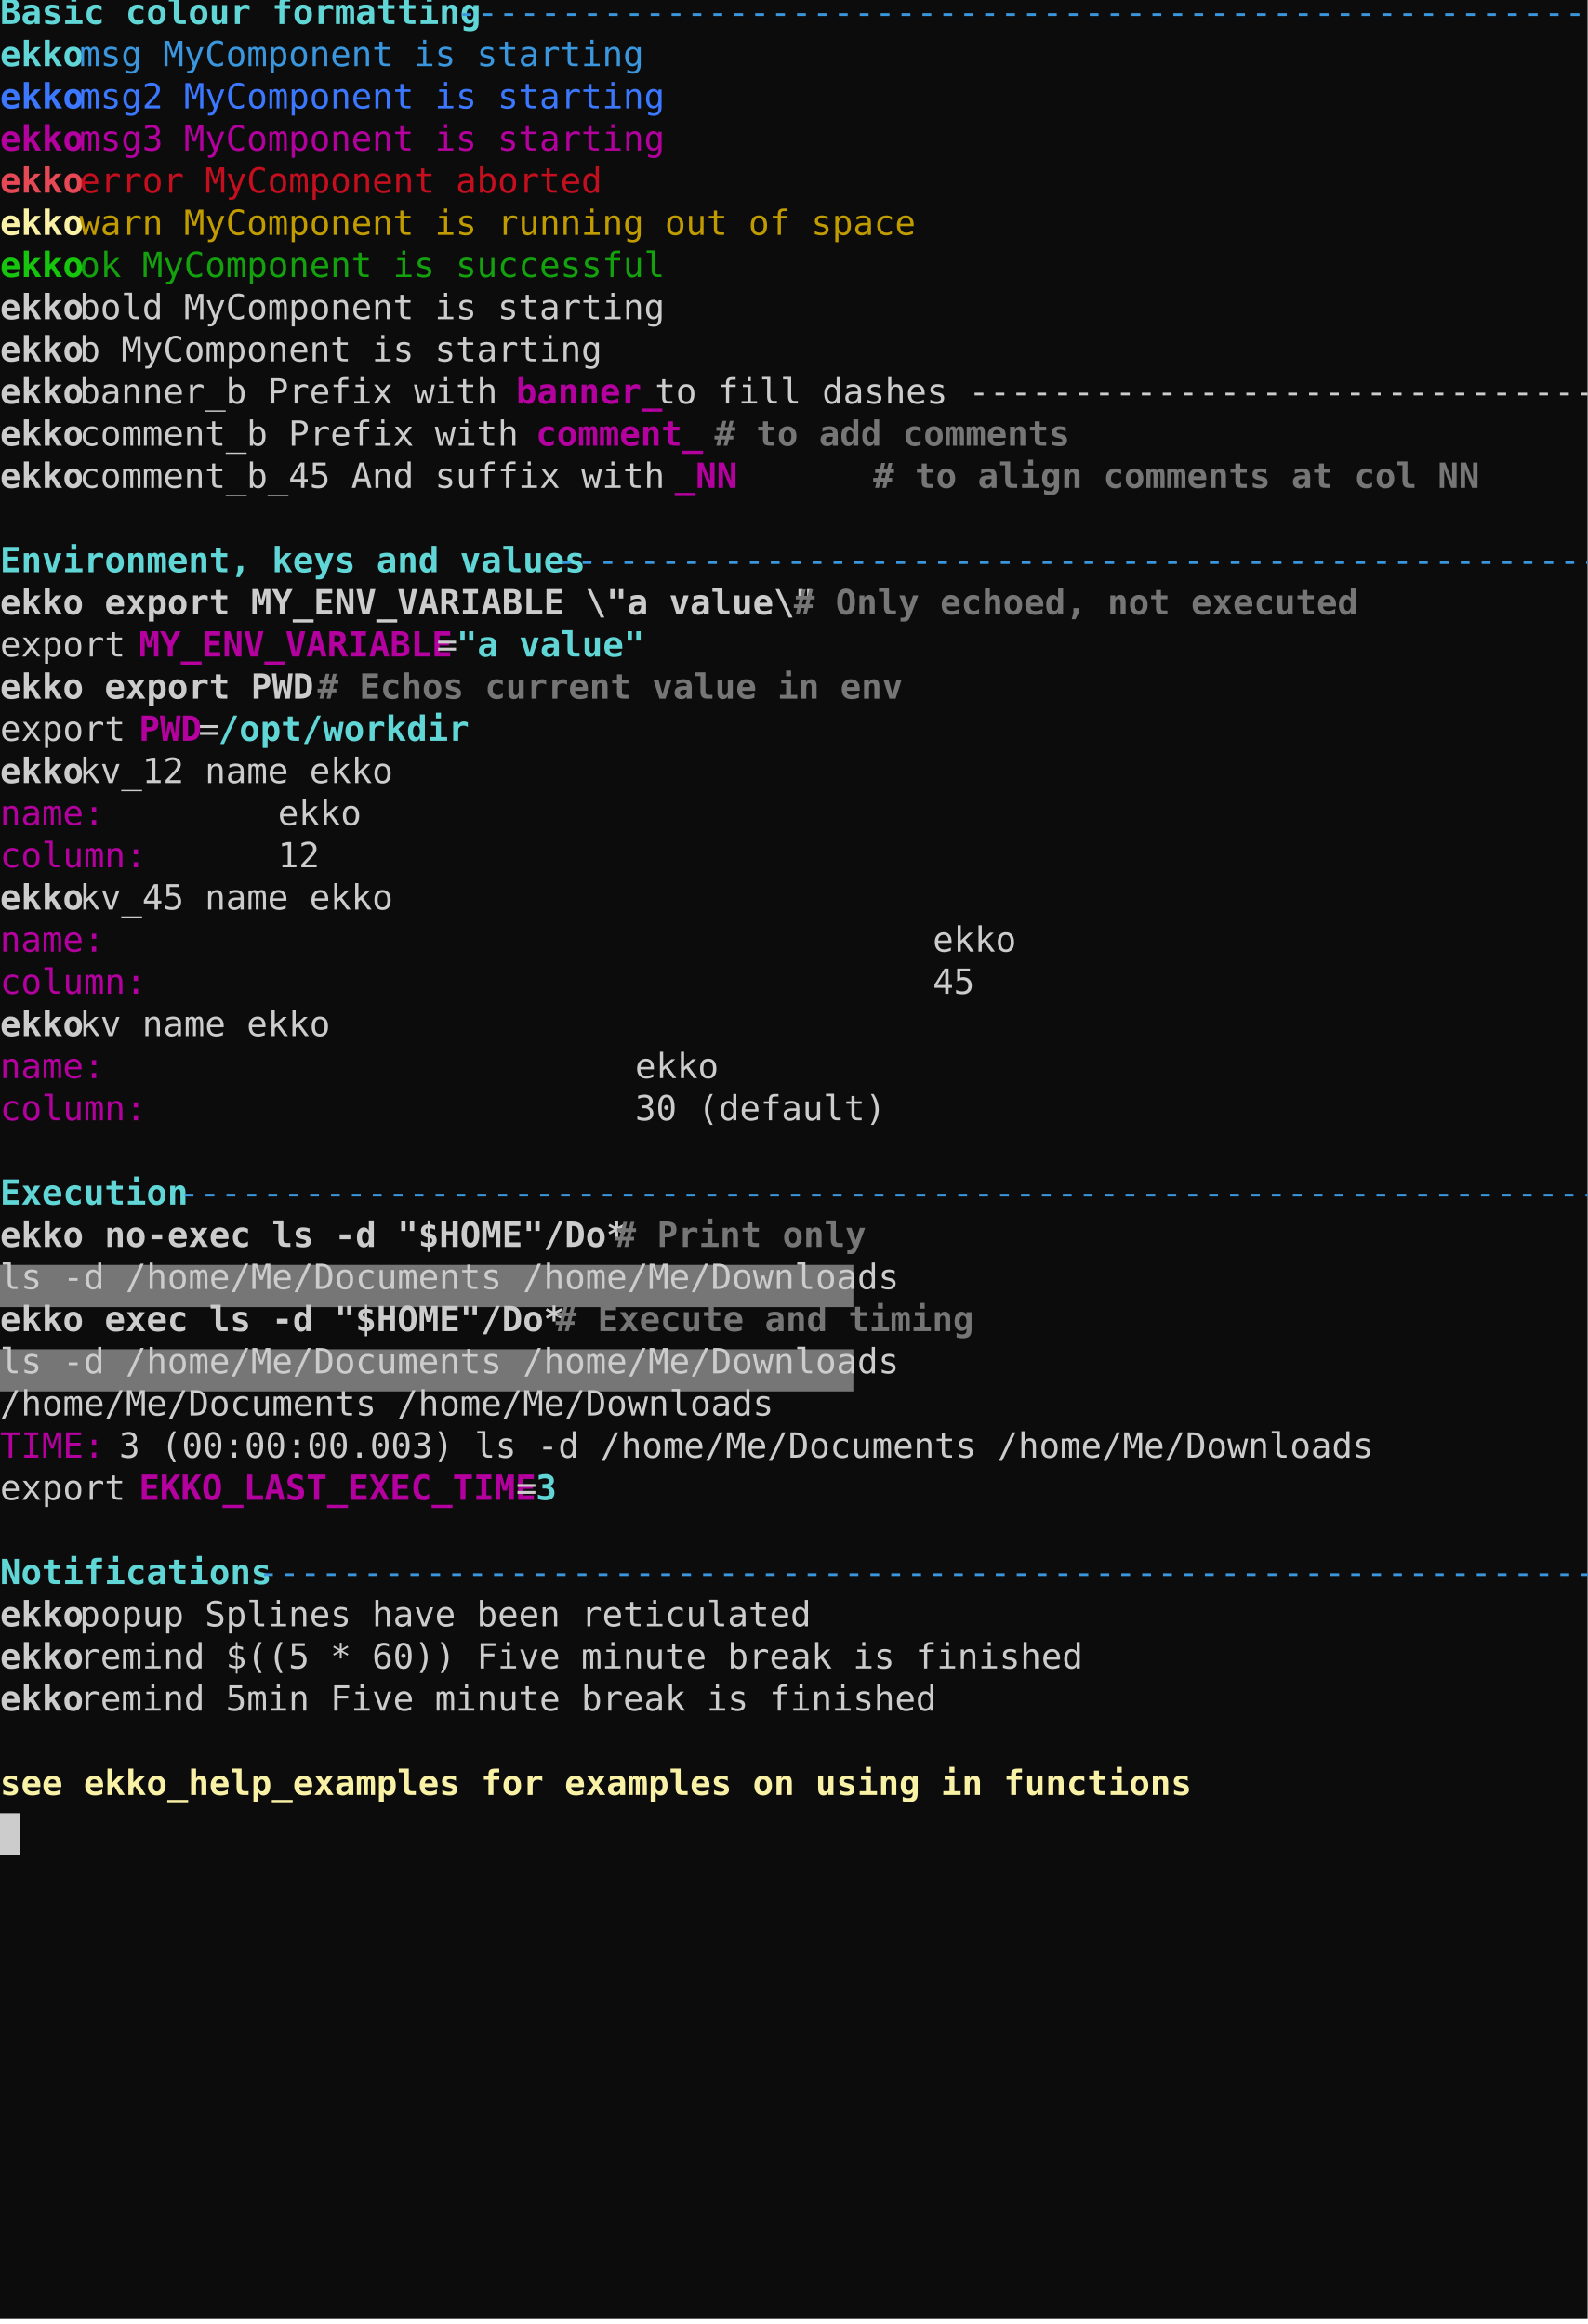
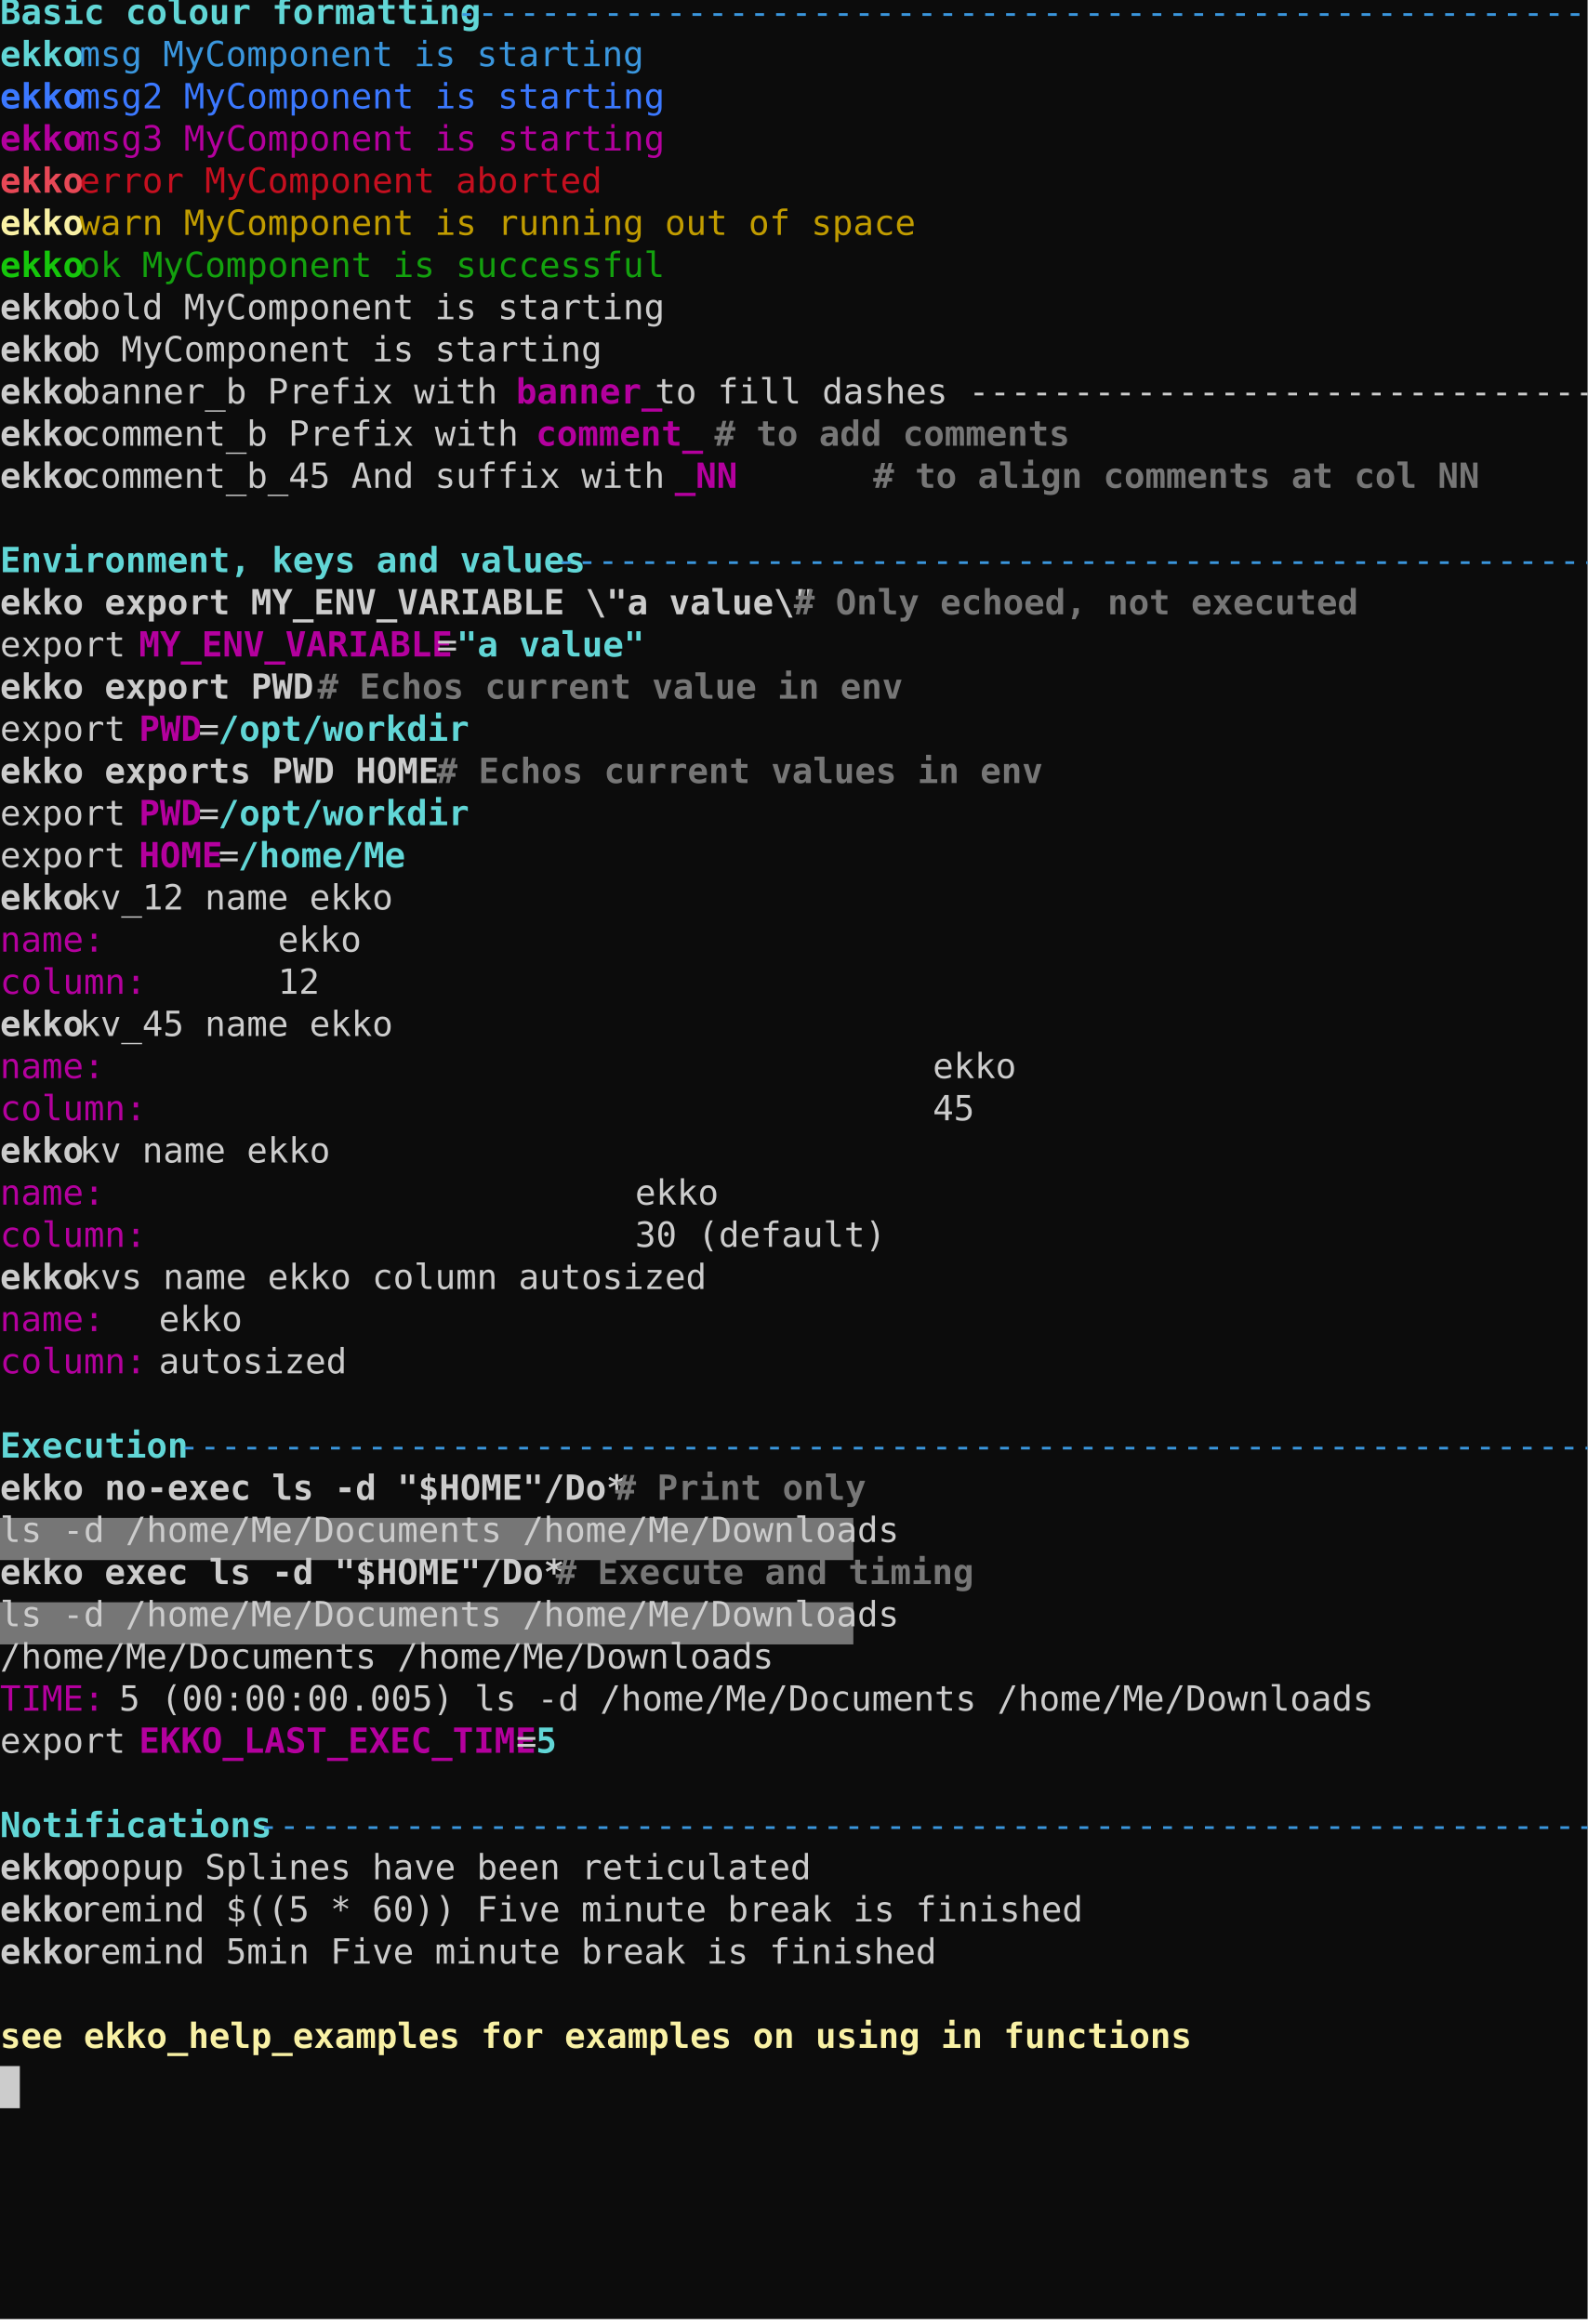
- <svg xmlns="http://www.w3.org/2000/svg" xmlns:xlink="http://www.w3.org/1999/xlink" id="terminal" baseProfile="full" viewBox="0 0 640 937" width="640" version="1.1">
+ <svg xmlns="http://www.w3.org/2000/svg" xmlns:xlink="http://www.w3.org/1999/xlink" id="terminal" width="640" baseProfile="full" viewBox="0 0 640 937">
  <defs>
-     <style type="text/css" id="generated-style">text{dominant-baseline:text-before-edge;white-space:pre}.foreground{fill:#ccc}.background{fill:#0c0c0c}.color6{fill:#3a96dd}.color7{fill:#ccc}.color8{fill:#767676}.color11{fill:#f9f1a5}.color12{fill:#3b78ff}.color13{fill:#b4009e}.color14{fill:#61d6d6}</style>
+     <style id="generated-style" type="text/css">text{dominant-baseline:text-before-edge;white-space:pre}.foreground{fill:#ccc}.background{fill:#0c0c0c}.color6{fill:#3a96dd}.color8{fill:#767676}.color11{fill:#f9f1a5}.color12{fill:#3b78ff}.color13{fill:#b4009e}.color14{fill:#61d6d6}</style>
  </defs>
-   <svg width="640" height="935" viewBox="0 0 640 935" preserveAspectRatio="xMidYMin slice" style="font-family:'DejaVu Sans Mono',monospace;font-style:normal;font-size:14px">
-     <rect class="background" height="100%" width="100%" />
+   <svg width="640" height="935" preserveAspectRatio="xMidYMin slice" style="font-family:&quot;DejaVu Sans Mono&quot;,monospace;font-style:normal;font-size:14px" viewBox="0 0 640 935">
+     <rect width="100%" height="100%" class="background" />
    <defs>
      <g id="g1">
-         <text textLength="184" font-weight="bold" class="color14">Basic colour formatting</text>
-         <text x="184" textLength="456" class="color6"> --------------------------------------------------------</text>
+         <text class="color14" font-weight="bold" textLength="184">Basic colour formatting</text>
+         <text x="184" class="color6" textLength="456"> --------------------------------------------------------</text>
      </g>
      <g id="g2">
-         <text textLength="32" font-weight="bold" class="color14">ekko</text>
-         <text x="32" textLength="224" class="color6"> msg MyComponent is starting</text>
+         <text class="color14" font-weight="bold" textLength="32">ekko</text>
+         <text x="32" class="color6" textLength="224"> msg MyComponent is starting</text>
      </g>
      <g id="g3">
-         <text textLength="32" font-weight="bold" class="color12">ekko</text>
-         <text x="32" textLength="232" class="color12"> msg2 MyComponent is starting</text>
+         <text class="color12" font-weight="bold" textLength="32">ekko</text>
+         <text x="32" class="color12" textLength="232"> msg2 MyComponent is starting</text>
      </g>
      <g id="g4">
-         <text textLength="32" font-weight="bold" class="color13">ekko</text>
-         <text x="32" textLength="232" class="color13"> msg3 MyComponent is starting</text>
+         <text class="color13" font-weight="bold" textLength="32">ekko</text>
+         <text x="32" class="color13" textLength="232"> msg3 MyComponent is starting</text>
      </g>
      <g id="g5">
-         <text textLength="32" font-weight="bold" style="fill:#e74856">ekko</text>
-         <text x="32" textLength="208" style="fill:#c50f1f"> error MyComponent aborted</text>
+         <text font-weight="bold" style="fill:#e74856" textLength="32">ekko</text>
+         <text x="32" style="fill:#c50f1f" textLength="208"> error MyComponent aborted</text>
      </g>
      <g id="g6">
-         <text textLength="32" font-weight="bold" class="color11">ekko</text>
-         <text x="32" textLength="328" style="fill:#c19c00"> warn MyComponent is running out of space</text>
+         <text class="color11" font-weight="bold" textLength="32">ekko</text>
+         <text x="32" style="fill:#c19c00" textLength="328"> warn MyComponent is running out of space</text>
      </g>
      <g id="g7">
-         <text textLength="32" font-weight="bold" style="fill:#16c60c">ekko</text>
-         <text x="32" textLength="232" style="fill:#13a10e"> ok MyComponent is successful</text>
+         <text font-weight="bold" style="fill:#16c60c" textLength="32">ekko</text>
+         <text x="32" style="fill:#13a10e" textLength="232"> ok MyComponent is successful</text>
      </g>
      <g id="g8">
-         <text textLength="32" font-weight="bold" class="foreground">ekko</text>
-         <text x="32" textLength="232" class="foreground"> bold MyComponent is starting</text>
+         <text class="foreground" font-weight="bold" textLength="32">ekko</text>
+         <text x="32" class="foreground" textLength="232"> bold MyComponent is starting</text>
      </g>
      <g id="g9">
-         <text textLength="32" font-weight="bold" class="foreground">ekko</text>
-         <text x="32" textLength="208" class="foreground"> b MyComponent is starting</text>
+         <text class="foreground" font-weight="bold" textLength="32">ekko</text>
+         <text x="32" class="foreground" textLength="208"> b MyComponent is starting</text>
      </g>
      <g id="g10">
-         <text textLength="32" font-weight="bold" class="foreground">ekko</text>
-         <text x="32" textLength="176" class="foreground"> banner_b Prefix with </text>
-         <text x="208" textLength="56" font-weight="bold" class="color13">banner_</text>
-         <text x="264" textLength="376" class="foreground"> to fill dashes -------------------------------</text>
+         <text class="foreground" font-weight="bold" textLength="32">ekko</text>
+         <text x="32" class="foreground" textLength="176"> banner_b Prefix with </text>
+         <text x="208" class="color13" font-weight="bold" textLength="56">banner_</text>
+         <text x="264" class="foreground" textLength="376"> to fill dashes -------------------------------</text>
      </g>
      <g id="g11">
-         <text textLength="32" font-weight="bold" class="foreground">ekko</text>
-         <text x="32" textLength="184" class="foreground"> comment_b Prefix with </text>
-         <text x="216" textLength="64" font-weight="bold" class="color13">comment_</text>
-         <text x="280" textLength="8" class="foreground"> </text>
-         <text x="288" textLength="136" font-weight="bold" class="color8"># to add comments</text>
+         <text class="foreground" font-weight="bold" textLength="32">ekko</text>
+         <text x="32" class="foreground" textLength="184"> comment_b Prefix with </text>
+         <text x="216" class="color13" font-weight="bold" textLength="64">comment_</text>
+         <text x="280" class="foreground" textLength="8"> </text>
+         <text x="288" class="color8" font-weight="bold" textLength="136"># to add comments</text>
      </g>
      <g id="g12">
-         <text textLength="32" font-weight="bold" class="foreground">ekko</text>
-         <text x="32" textLength="240" class="foreground"> comment_b_45 And suffix with </text>
-         <text x="272" textLength="24" font-weight="bold" class="color13">_NN</text>
-         <text x="296" textLength="56" class="foreground">       </text>
-         <text x="352" textLength="232" font-weight="bold" class="color8"># to align comments at col NN</text>
+         <text class="foreground" font-weight="bold" textLength="32">ekko</text>
+         <text x="32" class="foreground" textLength="240"> comment_b_45 And suffix with </text>
+         <text x="272" class="color13" font-weight="bold" textLength="24">_NN</text>
+         <text x="296" class="foreground" textLength="56">       </text>
+         <text x="352" class="color8" font-weight="bold" textLength="232"># to align comments at col NN</text>
      </g>
      <g id="g13">
-         <text textLength="224" font-weight="bold" class="color14">Environment, keys and values</text>
-         <text x="224" textLength="416" class="color6"> ---------------------------------------------------</text>
+         <text class="color14" font-weight="bold" textLength="224">Environment, keys and values</text>
+         <text x="224" class="color6" textLength="416"> ---------------------------------------------------</text>
      </g>
      <g id="g14">
-         <text textLength="312" font-weight="bold" class="foreground">ekko export MY_ENV_VARIABLE \"a value\"</text>
-         <text x="312" textLength="8" class="foreground"> </text>
-         <text x="320" textLength="216" font-weight="bold" class="color8"># Only echoed, not executed</text>
+         <text class="foreground" font-weight="bold" textLength="312">ekko export MY_ENV_VARIABLE \"a value\"</text>
+         <text x="312" class="foreground" textLength="8"> </text>
+         <text x="320" class="color8" font-weight="bold" textLength="216"># Only echoed, not executed</text>
      </g>
      <g id="g15">
-         <text textLength="56" class="color7">export </text>
-         <text x="56" textLength="120" font-weight="bold" class="color13">MY_ENV_VARIABLE</text>
-         <text x="176" textLength="8" class="color7">=</text>
-         <text x="184" textLength="72" font-weight="bold" class="color14">"a value"</text>
+         <text class="foreground" textLength="56">export </text>
+         <text x="56" class="color13" font-weight="bold" textLength="120">MY_ENV_VARIABLE</text>
+         <text x="176" class="foreground" textLength="8">=</text>
+         <text x="184" class="color14" font-weight="bold" textLength="72">"a value"</text>
      </g>
      <g id="g16">
-         <text textLength="120" font-weight="bold" class="foreground">ekko export PWD</text>
-         <text x="120" textLength="8" class="foreground"> </text>
-         <text x="128" textLength="224" font-weight="bold" class="color8"># Echos current value in env</text>
+         <text class="foreground" font-weight="bold" textLength="120">ekko export PWD</text>
+         <text x="120" class="foreground" textLength="8"> </text>
+         <text x="128" class="color8" font-weight="bold" textLength="224"># Echos current value in env</text>
      </g>
      <g id="g17">
-         <text textLength="56" class="color7">export </text>
-         <text x="56" textLength="24" font-weight="bold" class="color13">PWD</text>
-         <text x="80" textLength="8" class="color7">=</text>
-         <text x="88" textLength="96" font-weight="bold" class="color14">/opt/workdir</text>
+         <text class="foreground" textLength="56">export </text>
+         <text x="56" class="color13" font-weight="bold" textLength="24">PWD</text>
+         <text x="80" class="foreground" textLength="8">=</text>
+         <text x="88" class="color14" font-weight="bold" textLength="96">/opt/workdir</text>
      </g>
      <g id="g18">
-         <text textLength="32" font-weight="bold" class="foreground">ekko</text>
-         <text x="32" textLength="128" class="foreground"> kv_12 name ekko</text>
+         <text class="foreground" font-weight="bold" textLength="168">ekko exports PWD HOME</text>
+         <text x="168" class="foreground" textLength="8"> </text>
+         <text x="176" class="color8" font-weight="bold" textLength="232"># Echos current values in env</text>
      </g>
      <g id="g19">
-         <text textLength="112" class="color13">        name: </text>
-         <text x="112" textLength="32" class="foreground">ekko</text>
+         <text class="foreground" textLength="56">export </text>
+         <text x="56" class="color13" font-weight="bold" textLength="32">HOME</text>
+         <text x="88" class="foreground" textLength="8">=</text>
+         <text x="96" class="color14" font-weight="bold" textLength="64">/home/Me</text>
      </g>
      <g id="g20">
-         <text textLength="112" class="color13">      column: </text>
-         <text x="112" textLength="16" class="foreground">12</text>
+         <text class="foreground" font-weight="bold" textLength="32">ekko</text>
+         <text x="32" class="foreground" textLength="128"> kv_12 name ekko</text>
      </g>
      <g id="g21">
-         <text textLength="32" font-weight="bold" class="foreground">ekko</text>
-         <text x="32" textLength="128" class="foreground"> kv_45 name ekko</text>
+         <text class="color13" textLength="112">        name: </text>
+         <text x="112" class="foreground" textLength="32">ekko</text>
      </g>
      <g id="g22">
-         <text textLength="376" class="color13">                                         name: </text>
-         <text x="376" textLength="32" class="foreground">ekko</text>
+         <text class="color13" textLength="112">      column: </text>
+         <text x="112" class="foreground" textLength="16">12</text>
      </g>
      <g id="g23">
-         <text textLength="376" class="color13">                                       column: </text>
-         <text x="376" textLength="16" class="foreground">45</text>
+         <text class="foreground" font-weight="bold" textLength="32">ekko</text>
+         <text x="32" class="foreground" textLength="128"> kv_45 name ekko</text>
      </g>
      <g id="g24">
-         <text textLength="32" font-weight="bold" class="foreground">ekko</text>
-         <text x="32" textLength="104" class="foreground"> kv name ekko</text>
+         <text class="color13" textLength="376">                                         name: </text>
+         <text x="376" class="foreground" textLength="32">ekko</text>
      </g>
      <g id="g25">
-         <text textLength="256" class="color13">                          name: </text>
-         <text x="256" textLength="32" class="foreground">ekko</text>
+         <text class="color13" textLength="376">                                       column: </text>
+         <text x="376" class="foreground" textLength="16">45</text>
      </g>
      <g id="g26">
-         <text textLength="256" class="color13">                        column: </text>
-         <text x="256" textLength="96" class="foreground">30 (default)</text>
+         <text class="foreground" font-weight="bold" textLength="32">ekko</text>
+         <text x="32" class="foreground" textLength="104"> kv name ekko</text>
      </g>
      <g id="g27">
-         <text textLength="72" font-weight="bold" class="color14">Execution</text>
-         <text x="72" textLength="568" class="color6"> ----------------------------------------------------------------------</text>
+         <text class="color13" textLength="256">                          name: </text>
+         <text x="256" class="foreground" textLength="32">ekko</text>
      </g>
      <g id="g28">
-         <text textLength="240" font-weight="bold" class="foreground">ekko no-exec ls -d "$HOME"/Do*</text>
-         <text x="240" textLength="8" class="foreground"> </text>
-         <text x="248" textLength="96" font-weight="bold" class="color8"># Print only</text>
+         <text class="color13" textLength="256">                        column: </text>
+         <text x="256" class="foreground" textLength="96">30 (default)</text>
+       </g>
+       <g id="g29">
+         <text class="foreground" font-weight="bold" textLength="32">ekko</text>
+         <text x="32" class="foreground" textLength="248"> kvs name ekko column autosized</text>
      </g>
      <g id="g30">
-         <text textLength="216" font-weight="bold" class="foreground">ekko exec ls -d "$HOME"/Do*</text>
-         <text x="216" textLength="8" class="foreground"> </text>
-         <text x="224" textLength="160" font-weight="bold" class="color8"># Execute and timing</text>
+         <text class="color13" textLength="64">  name: </text>
+         <text x="64" class="foreground" textLength="32">ekko</text>
+       </g>
+       <g id="g31">
+         <text class="color13" textLength="64">column: </text>
+         <text x="64" class="foreground" textLength="72">autosized</text>
      </g>
      <g id="g32">
-         <text textLength="48" class="color13">TIME: </text>
-         <text x="48" textLength="480" class="foreground">3 (00:00:00.003) ls -d /home/Me/Documents /home/Me/Downloads</text>
+         <text class="color14" font-weight="bold" textLength="72">Execution</text>
+         <text x="72" class="color6" textLength="568"> ----------------------------------------------------------------------</text>
      </g>
      <g id="g33">
-         <text textLength="56" class="color7">export </text>
-         <text x="56" textLength="152" font-weight="bold" class="color13">EKKO_LAST_EXEC_TIME</text>
-         <text x="208" textLength="8" class="color7">=</text>
-         <text x="216" textLength="8" font-weight="bold" class="color14">3</text>
-       </g>
-       <g id="g34">
-         <text textLength="104" font-weight="bold" class="color14">Notifications</text>
-         <text x="104" textLength="536" class="color6"> ------------------------------------------------------------------</text>
+         <text class="foreground" font-weight="bold" textLength="240">ekko no-exec ls -d "$HOME"/Do*</text>
+         <text x="240" class="foreground" textLength="8"> </text>
+         <text x="248" class="color8" font-weight="bold" textLength="96"># Print only</text>
      </g>
      <g id="g35">
-         <text textLength="32" font-weight="bold" class="foreground">ekko</text>
-         <text x="32" textLength="288" class="foreground"> popup Splines have been reticulated</text>
-       </g>
-       <g id="g36">
-         <text textLength="32" font-weight="bold" class="foreground">ekko</text>
-         <text x="32" textLength="392" class="foreground"> remind $((5 * 60)) Five minute break is finished</text>
+         <text class="foreground" font-weight="bold" textLength="216">ekko exec ls -d "$HOME"/Do*</text>
+         <text x="216" class="foreground" textLength="8"> </text>
+         <text x="224" class="color8" font-weight="bold" textLength="160"># Execute and timing</text>
      </g>
      <g id="g37">
-         <text textLength="32" font-weight="bold" class="foreground">ekko</text>
-         <text x="32" textLength="336" class="foreground"> remind 5min Five minute break is finished</text>
-       </g>
-       <text textLength="344" class="foreground" id="g29">ls -d /home/Me/Documents /home/Me/Downloads</text>
-       <text textLength="304" class="foreground" id="g31">/home/Me/Documents  /home/Me/Downloads</text>
-       <text textLength="456" font-weight="bold" class="color11" id="g38">see ekko_help_examples for examples on using in functions</text>
-       <text textLength="8" class="background" id="g39"> </text>
+         <text class="color13" textLength="48">TIME: </text>
+         <text x="48" class="foreground" textLength="480">5 (00:00:00.005) ls -d /home/Me/Documents /home/Me/Downloads</text>
+       </g>
+       <g id="g38">
+         <text class="foreground" textLength="56">export </text>
+         <text x="56" class="color13" font-weight="bold" textLength="152">EKKO_LAST_EXEC_TIME</text>
+         <text x="208" class="foreground" textLength="8">=</text>
+         <text x="216" class="color14" font-weight="bold" textLength="8">5</text>
+       </g>
+       <g id="g39">
+         <text class="color14" font-weight="bold" textLength="104">Notifications</text>
+         <text x="104" class="color6" textLength="536"> ------------------------------------------------------------------</text>
+       </g>
+       <g id="g40">
+         <text class="foreground" font-weight="bold" textLength="32">ekko</text>
+         <text x="32" class="foreground" textLength="288"> popup Splines have been reticulated</text>
+       </g>
+       <g id="g41">
+         <text class="foreground" font-weight="bold" textLength="32">ekko</text>
+         <text x="32" class="foreground" textLength="392"> remind $((5 * 60)) Five minute break is finished</text>
+       </g>
+       <g id="g42">
+         <text class="foreground" font-weight="bold" textLength="32">ekko</text>
+         <text x="32" class="foreground" textLength="336"> remind 5min Five minute break is finished</text>
+       </g>
+       <text id="g34" class="foreground" textLength="344">ls -d /home/Me/Documents /home/Me/Downloads</text>
+       <text id="g36" class="foreground" textLength="304">/home/Me/Documents  /home/Me/Downloads</text>
+       <text id="g43" class="color11" font-weight="bold" textLength="456">see ekko_help_examples for examples on using in functions</text>
+       <text id="g44" class="background" textLength="8"> </text>
    </defs>
    <use xlink:href="#g1" />
    <use xlink:href="#g2" y="17" />
    <use xlink:href="#g3" y="34" />
    <use xlink:href="#g4" y="51" />
    <use xlink:href="#g5" y="68" />
    <use xlink:href="#g6" y="85" />
    <use xlink:href="#g7" y="102" />
    <use xlink:href="#g8" y="119" />
    <use xlink:href="#g9" y="136" />
    <use xlink:href="#g10" y="153" />
    <use xlink:href="#g11" y="170" />
    <use xlink:href="#g12" y="187" />
    <use xlink:href="#g13" y="221" />
    <use xlink:href="#g14" y="238" />
    <use xlink:href="#g15" y="255" />
    <use xlink:href="#g16" y="272" />
    <use xlink:href="#g17" y="289" />
    <use xlink:href="#g18" y="306" />
-     <use xlink:href="#g19" y="323" />
-     <use xlink:href="#g20" y="340" />
-     <use xlink:href="#g21" y="357" />
-     <use xlink:href="#g22" y="374" />
-     <use xlink:href="#g23" y="391" />
-     <use xlink:href="#g24" y="408" />
-     <use xlink:href="#g25" y="425" />
-     <use xlink:href="#g26" y="442" />
+     <use xlink:href="#g17" y="323" />
+     <use xlink:href="#g19" y="340" />
+     <use xlink:href="#g20" y="357" />
+     <use xlink:href="#g21" y="374" />
+     <use xlink:href="#g22" y="391" />
+     <use xlink:href="#g23" y="408" />
+     <use xlink:href="#g24" y="425" />
+     <use xlink:href="#g25" y="442" />
+     <use xlink:href="#g26" y="459" />
    <use xlink:href="#g27" y="476" />
    <use xlink:href="#g28" y="493" />
-     <path class="color8" d="M0 510h344v17H0z" />
    <use xlink:href="#g29" y="510" />
    <use xlink:href="#g30" y="527" />
-     <path class="color8" d="M0 544h344v17H0z" />
-     <use xlink:href="#g29" y="544" />
-     <use xlink:href="#g31" y="561" />
+     <use xlink:href="#g31" y="544" />
    <use xlink:href="#g32" y="578" />
    <use xlink:href="#g33" y="595" />
-     <use xlink:href="#g34" y="629" />
-     <use xlink:href="#g35" y="646" />
+     <path d="M0 612h344v17H0z" class="color8" />
+     <use xlink:href="#g34" y="612" />
+     <use xlink:href="#g35" y="629" />
+     <path d="M0 646h344v17H0z" class="color8" />
+     <use xlink:href="#g34" y="646" />
    <use xlink:href="#g36" y="663" />
    <use xlink:href="#g37" y="680" />
-     <use xlink:href="#g38" y="714" />
-     <path class="foreground" d="M0 731h8v17H0z" />
+     <use xlink:href="#g38" y="697" />
    <use xlink:href="#g39" y="731" />
+     <use xlink:href="#g40" y="748" />
+     <use xlink:href="#g41" y="765" />
+     <use xlink:href="#g42" y="782" />
+     <use xlink:href="#g43" y="816" />
+     <path d="M0 833h8v17H0z" class="foreground" />
+     <use xlink:href="#g44" y="833" />
  </svg>
</svg>
